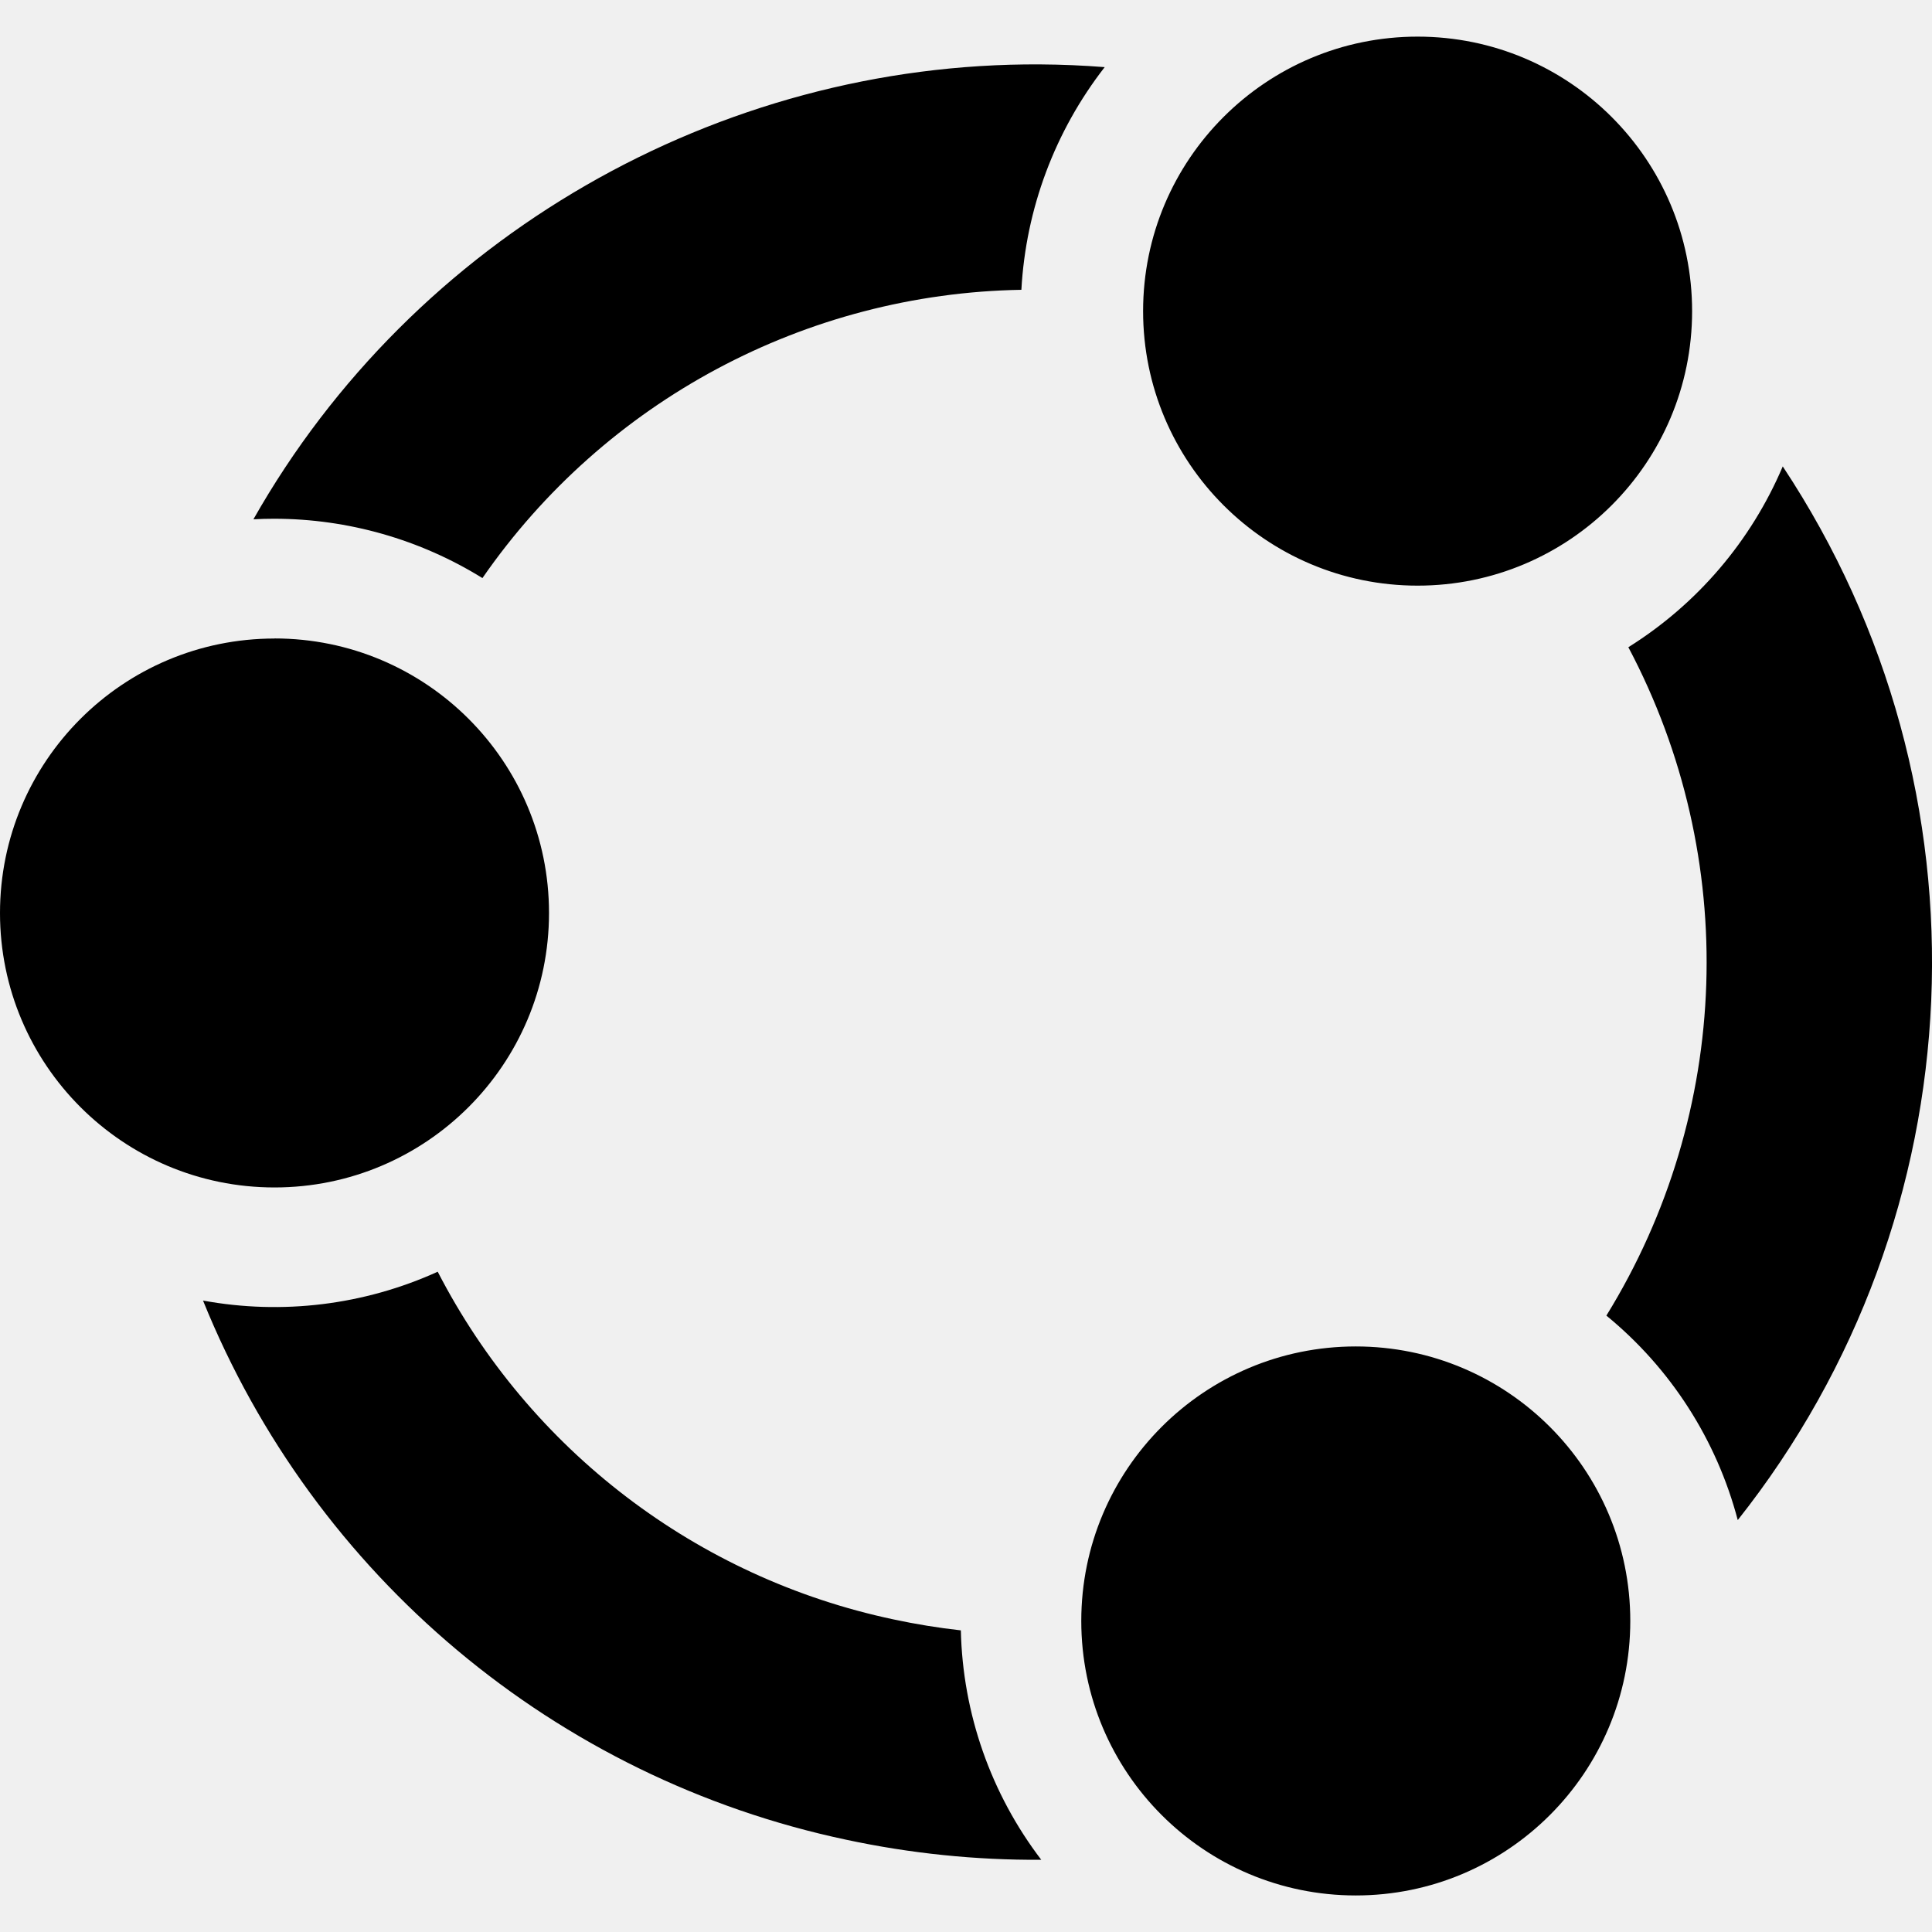
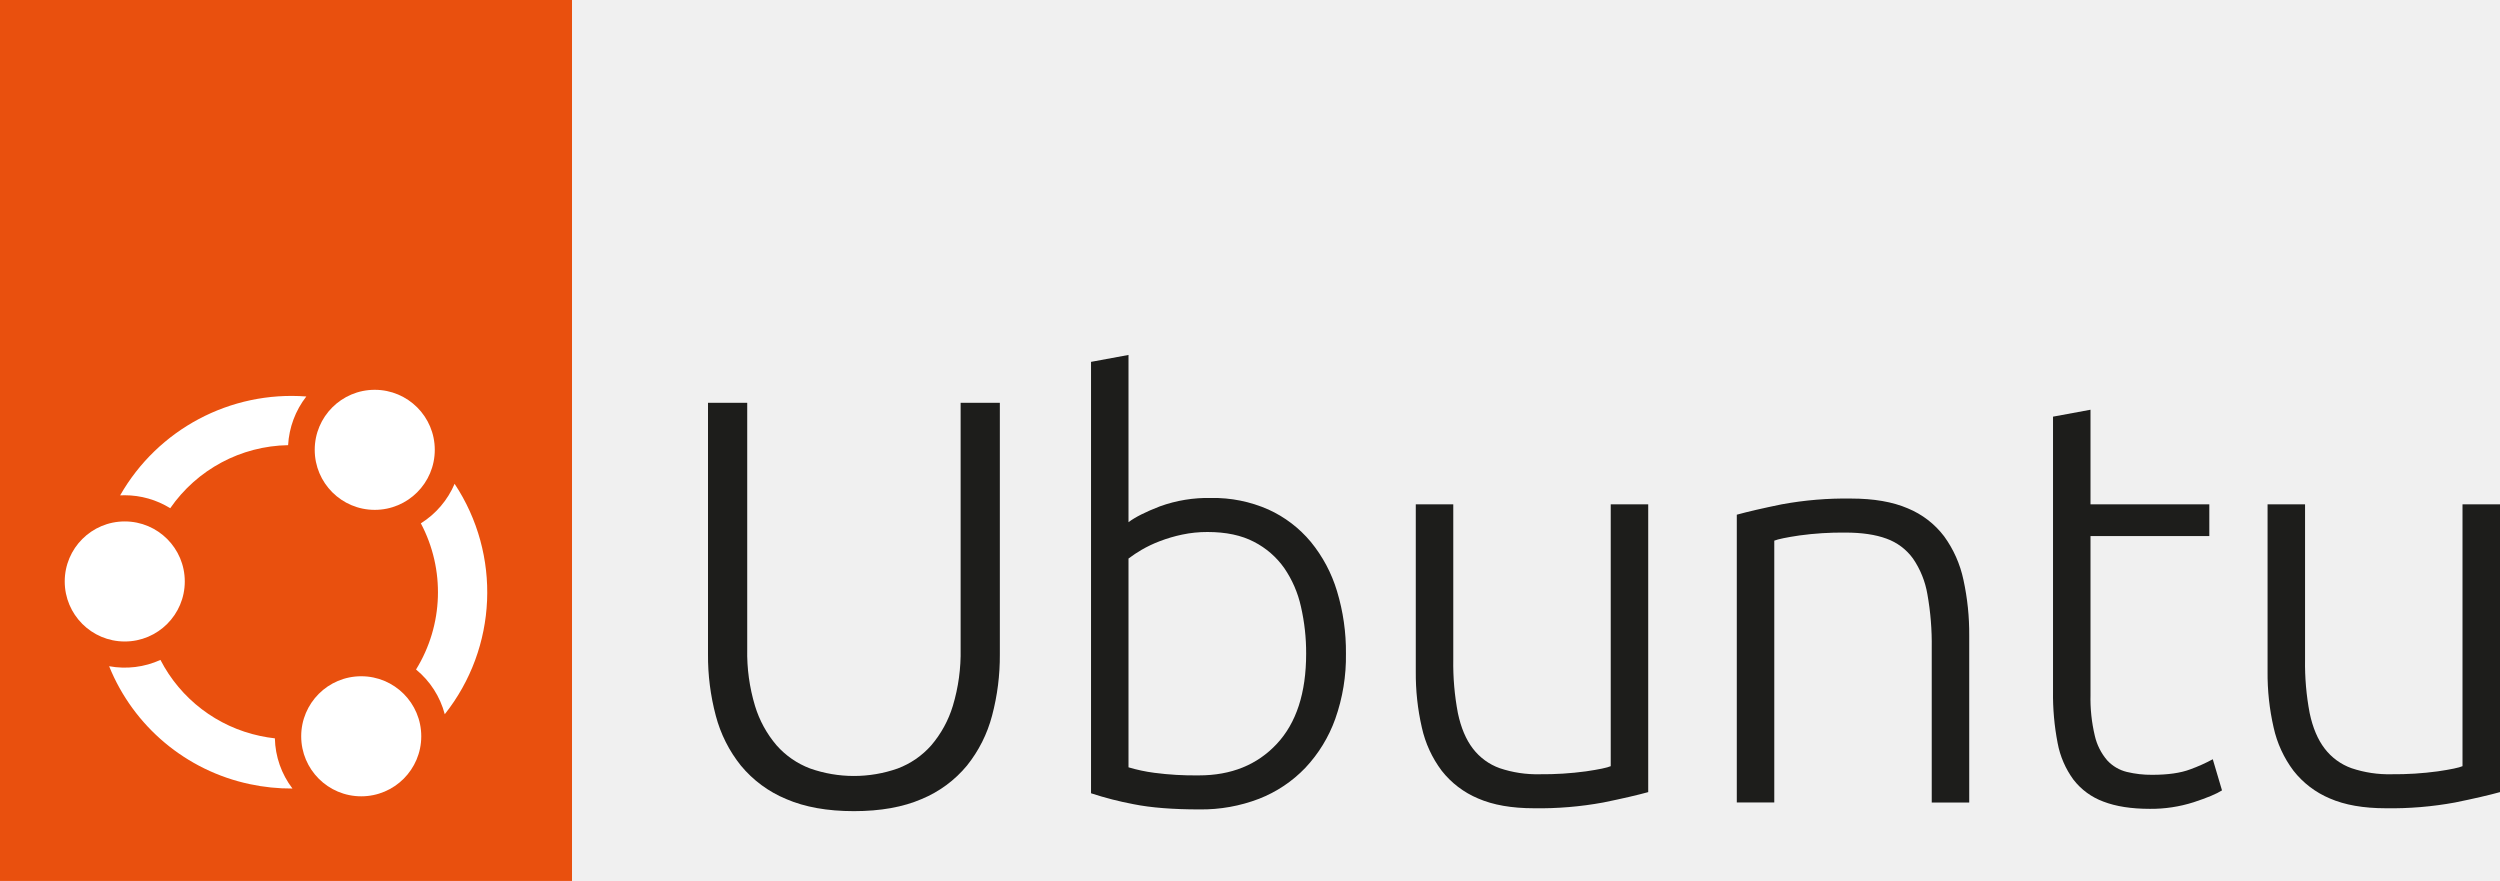
- <svg xmlns="http://www.w3.org/2000/svg" role="img" viewBox="0 0 24 24">
-   <path d="M17.61.455a3.41 3.41 0 0 0-3.41 3.41 3.41 3.41 0 0 0 3.41 3.41 3.41 3.41 0 0 0 3.41-3.41 3.41 3.41 0 0 0-3.41-3.41zM12.92.8C8.923.777 5.137 2.941 3.148 6.451a4.5 4.5 0 0 1 .26-.007 4.92 4.92 0 0 1 2.585.737A8.316 8.316 0 0 1 12.688 3.6 4.944 4.944 0 0 1 13.723.834 11.008 11.008 0 0 0 12.92.8zm9.226 4.994a4.915 4.915 0 0 1-1.918 2.246 8.36 8.36 0 0 1-.273 8.303 4.89 4.89 0 0 1 1.632 2.54 11.156 11.156 0 0 0 .559-13.089zM3.41 7.932A3.41 3.41 0 0 0 0 11.342a3.41 3.41 0 0 0 3.41 3.409 3.41 3.41 0 0 0 3.41-3.41 3.41 3.41 0 0 0-3.41-3.41zm2.027 7.866a4.908 4.908 0 0 1-2.915.358 11.1 11.1 0 0 0 7.991 6.698 11.234 11.234 0 0 0 2.422.249 4.879 4.879 0 0 1-.999-2.85 8.484 8.484 0 0 1-.836-.136 8.304 8.304 0 0 1-5.663-4.32zm11.405.928a3.41 3.41 0 0 0-3.41 3.41 3.41 3.41 0 0 0 3.41 3.41 3.41 3.41 0 0 0 3.41-3.41 3.41 3.41 0 0 0-3.41-3.41z" />
+ <svg xmlns="http://www.w3.org/2000/svg" id="Layer_1" data-name="Layer 1" viewBox="0 0 1022.412 360.273">
+   <defs>
+     <style>.cls-1{fill:#1d1d1b;}.cls-2{fill:#e9500e;}.cls-3{fill:#fff;}</style>
+   </defs>
+   <path class="cls-1" d="M473.256,449.424q-16.276,0-27.715-4.953a47.722,47.722,0,0,1-18.516-13.681,54.867,54.867,0,0,1-10.261-20.403,95.145,95.145,0,0,1-3.185-25.12V282.428h16.039V383.145a75.393,75.393,0,0,0,3.185,23.232,44.821,44.821,0,0,0,8.846,16.157,34.499,34.499,0,0,0,13.68,9.436,53.932,53.932,0,0,0,35.853,0,34.536,34.536,0,0,0,13.681-9.436,44.82,44.82,0,0,0,8.845-16.157,75.393,75.393,0,0,0,3.185-23.232V282.428h16.039V385.267a95.186,95.186,0,0,1-3.184,25.12,54.867,54.867,0,0,1-10.261,20.403,47.758,47.758,0,0,1-18.516,13.681Q489.528,449.424,473.256,449.424Z" transform="translate(-124.0314 -117.693)" />
+   <path class="cls-1" d="M585.552,331.253q4.008-3.063,12.855-6.486a57.821,57.821,0,0,1,20.874-3.421,55.629,55.629,0,0,1,23.47,4.718,48.798,48.798,0,0,1,17.336,13.209,58.337,58.337,0,0,1,10.732,20.167,85.324,85.324,0,0,1,3.656,25.592,76.436,76.436,0,0,1-4.364,26.653,57.365,57.365,0,0,1-12.265,20.049A52.755,52.755,0,0,1,638.977,444.353a65.527,65.527,0,0,1-24.412,4.363q-16.276,0-26.89-2.122a137.637,137.637,0,0,1-17.454-4.482V265.681l15.331-2.831Zm0,100.245a67.607,67.607,0,0,0,10.496,2.24,126.059,126.059,0,0,0,18.28,1.062q19.813,0,31.843-12.854,12.029-12.854,12.029-36.914a84.273,84.273,0,0,0-2.123-19.224,45.101,45.101,0,0,0-6.84-15.804A34.282,34.282,0,0,0,636.854,339.273q-7.667-4.008-18.987-4.01a49.37,49.37,0,0,0-10.378,1.062,60.366,60.366,0,0,0-9.199,2.712,50.867,50.867,0,0,0-7.43,3.538,52.485,52.485,0,0,0-5.308,3.538Z" transform="translate(-124.0314 -117.693)" />
+   <path class="cls-1" d="M798.094,441.64q-6.844,1.891-18.398,4.246a144.432,144.432,0,0,1-28.304,2.358q-13.683,0-22.88-4.01a37.135,37.135,0,0,1-14.86-11.321,45.841,45.841,0,0,1-8.137-17.69,98.559,98.559,0,0,1-2.477-22.88V323.941h15.331v63.449a108.314,108.314,0,0,0,1.887,21.937q1.885,8.966,6.133,14.506a23.934,23.934,0,0,0,10.968,8.02,47.636,47.636,0,0,0,16.394,2.477,131.129,131.129,0,0,0,18.869-1.18q8.017-1.178,10.143-2.122V323.941h15.332Z" transform="translate(-124.0314 -117.693)" />
+   <path class="cls-1" d="M834.32,328.187q6.838-1.885,18.397-4.246a144.394,144.394,0,0,1,28.305-2.358q13.915,0,23.233,4.01a35.724,35.724,0,0,1,14.859,11.439,46.735,46.735,0,0,1,7.902,17.809,103.528,103.528,0,0,1,2.358,22.879v68.167h-15.332V382.673a115.496,115.496,0,0,0-1.769-21.937,36.641,36.641,0,0,0-5.896-14.624,22.939,22.939,0,0,0-10.851-8.138q-6.722-2.476-16.864-2.477a129.124,129.124,0,0,0-18.752,1.18q-7.906,1.182-10.261,2.123v107.085H834.32Z" transform="translate(-124.0314 -117.693)" />
+   <path class="cls-1" d="M978.976,323.941h48.59V336.913H978.976v64.865A65.851,65.851,0,0,0,980.746,418.643a23.493,23.493,0,0,0,5.071,10.024,16.052,16.052,0,0,0,8.02,4.718,42.671,42.671,0,0,0,10.378,1.179q9.669,0,15.567-2.24a67.64,67.64,0,0,0,9.199-4.128l3.773,12.737q-3.305,2.123-11.558,4.835a57.205,57.205,0,0,1-17.926,2.713q-11.322,0-18.987-2.948a27.438,27.438,0,0,1-12.266-8.963,36.73,36.73,0,0,1-6.486-14.979,104.057,104.057,0,0,1-1.887-21.229V288.089l15.331-2.831Z" transform="translate(-124.0314 -117.693)" />
+   <path class="cls-1" d="M1146.443,441.64q-6.844,1.891-18.398,4.246a144.432,144.432,0,0,1-28.304,2.358q-13.683,0-22.88-4.01a37.135,37.135,0,0,1-14.86-11.321,45.842,45.842,0,0,1-8.137-17.69,98.559,98.559,0,0,1-2.477-22.88V323.941h15.331v63.449a108.313,108.313,0,0,0,1.887,21.937q1.885,8.966,6.133,14.506a23.934,23.934,0,0,0,10.968,8.02,47.636,47.636,0,0,0,16.394,2.477,131.129,131.129,0,0,0,18.869-1.18q8.017-1.178,10.143-2.122V323.941h15.332Z" transform="translate(-124.0314 -117.693)" />
+   <rect class="cls-2" width="233.931" height="360.273" />
+   <circle class="cls-3" cx="51.021" cy="237.797" r="24.55" />
+   <circle class="cls-3" cx="153.261" cy="183.966" r="24.55" />
+   <path class="cls-3" d="M230.421,418.671a59.788,59.788,0,0,1-40.772-31.096,35.34,35.34,0,0,1-20.99,2.58,79.921,79.921,0,0,0,57.54,48.224,80.884,80.884,0,0,0,17.433,1.794,35.127,35.127,0,0,1-7.188-20.525C234.421,419.423,232.401,419.095,230.421,418.671Z" transform="translate(-124.0314 -117.693)" />
+   <circle class="cls-3" cx="147.731" cy="301.114" r="24.55" />
+   <path class="cls-3" d="M305.924,409.789a80.319,80.319,0,0,0,4.025-94.238,35.384,35.384,0,0,1-13.805,16.168,60.187,60.187,0,0,1-1.967,59.78A35.205,35.205,0,0,1,305.924,409.789Z" transform="translate(-124.0314 -117.693)" />
+   <path class="cls-3" d="M173.158,320.284q.935-.051,1.87-.051a35.43,35.43,0,0,1,18.618,5.302A59.874,59.874,0,0,1,241.857,299.75a35.597,35.597,0,0,1,7.448-19.91A80.695,80.695,0,0,0,173.158,320.284Z" transform="translate(-124.0314 -117.693)" />
</svg>
